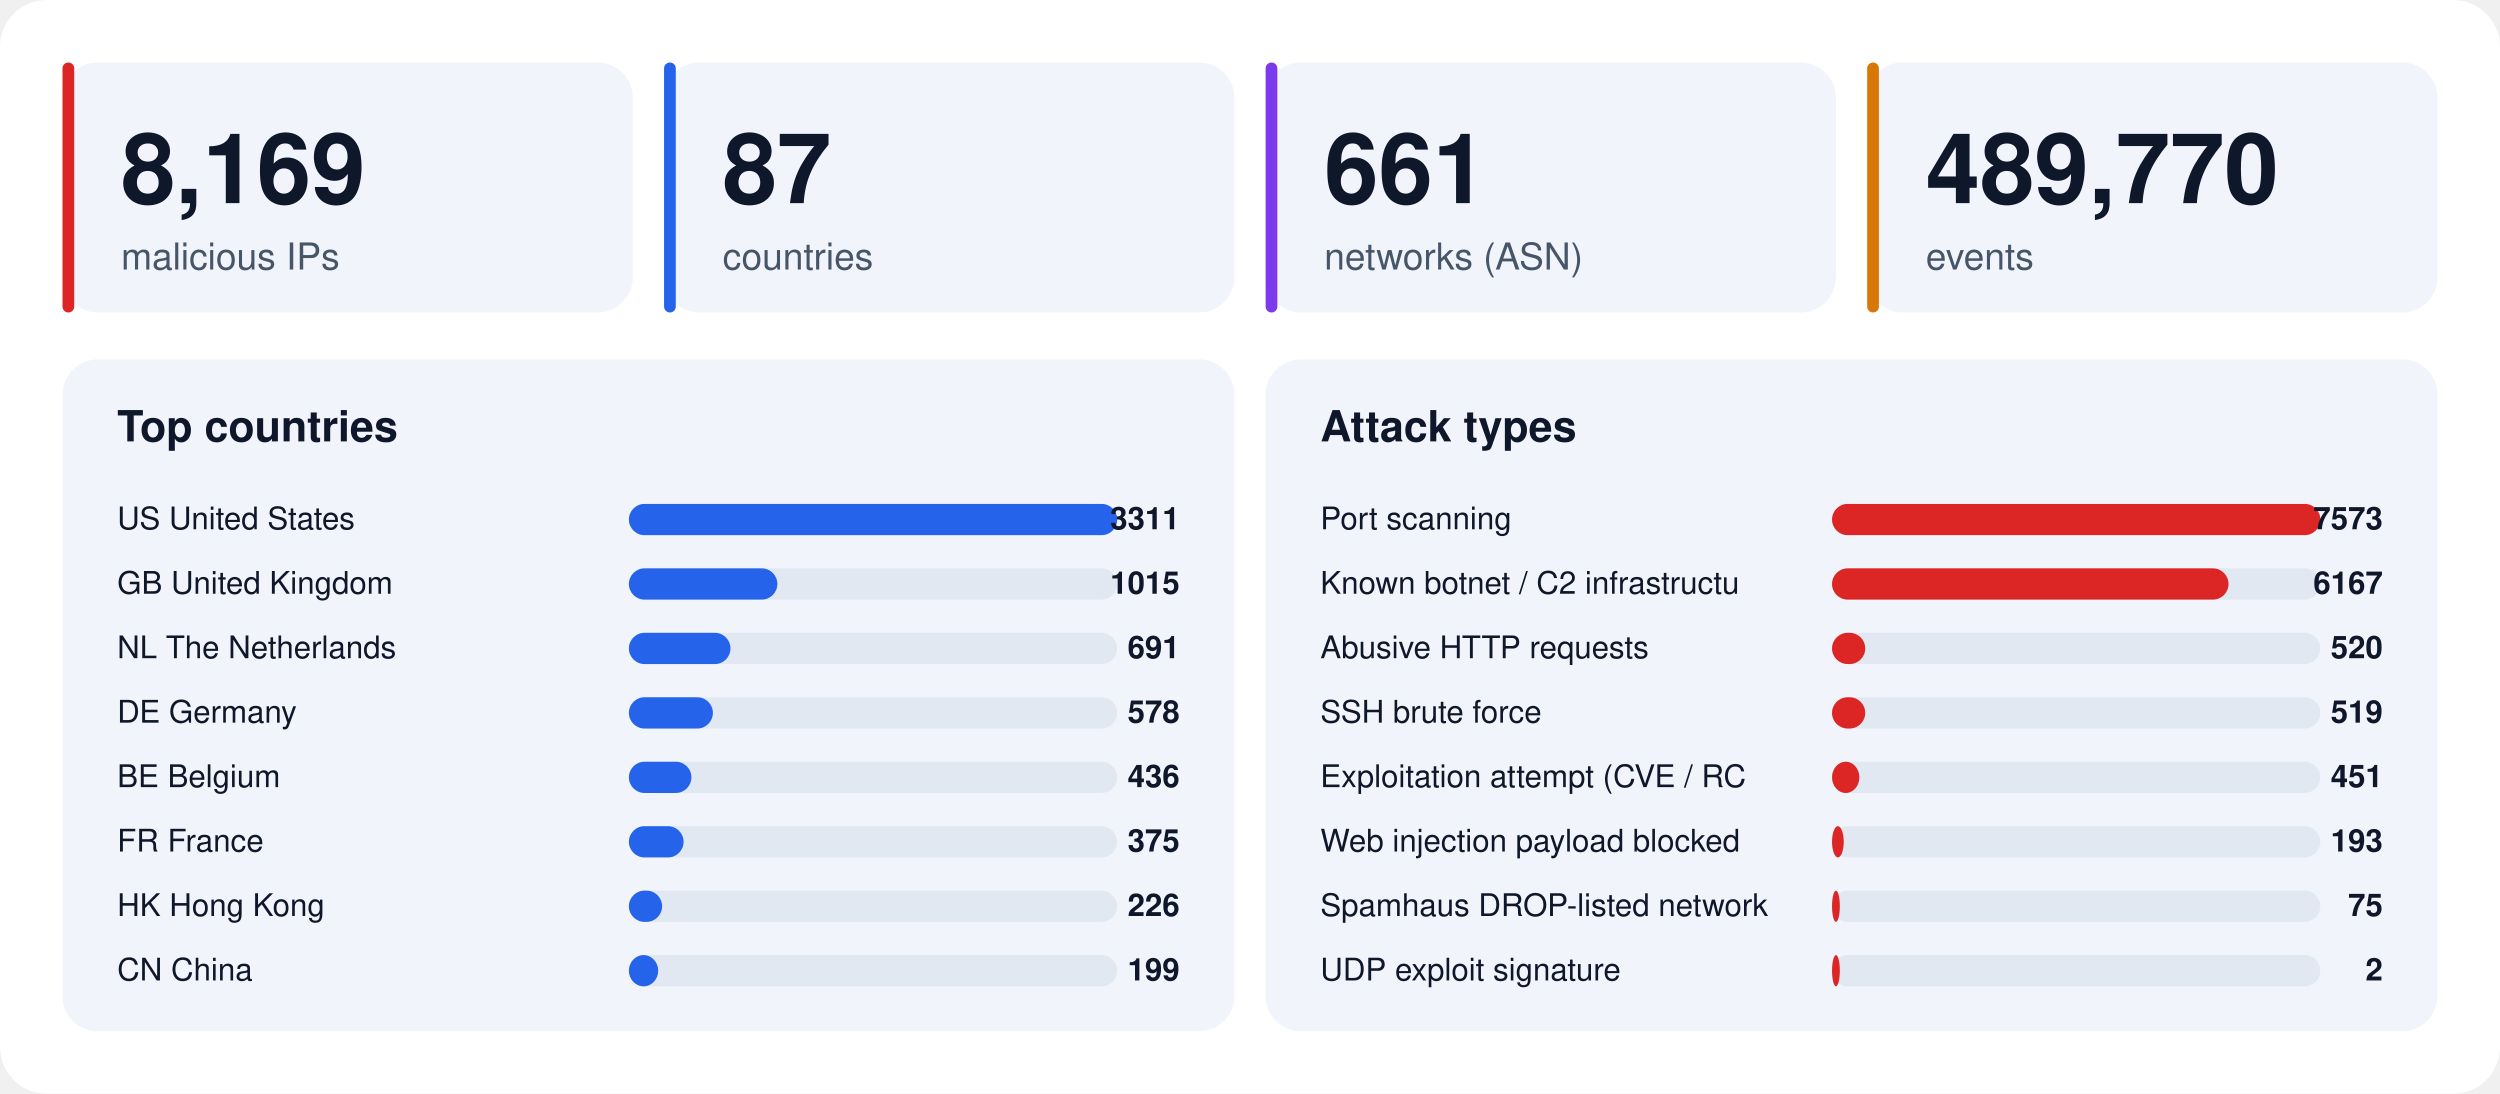
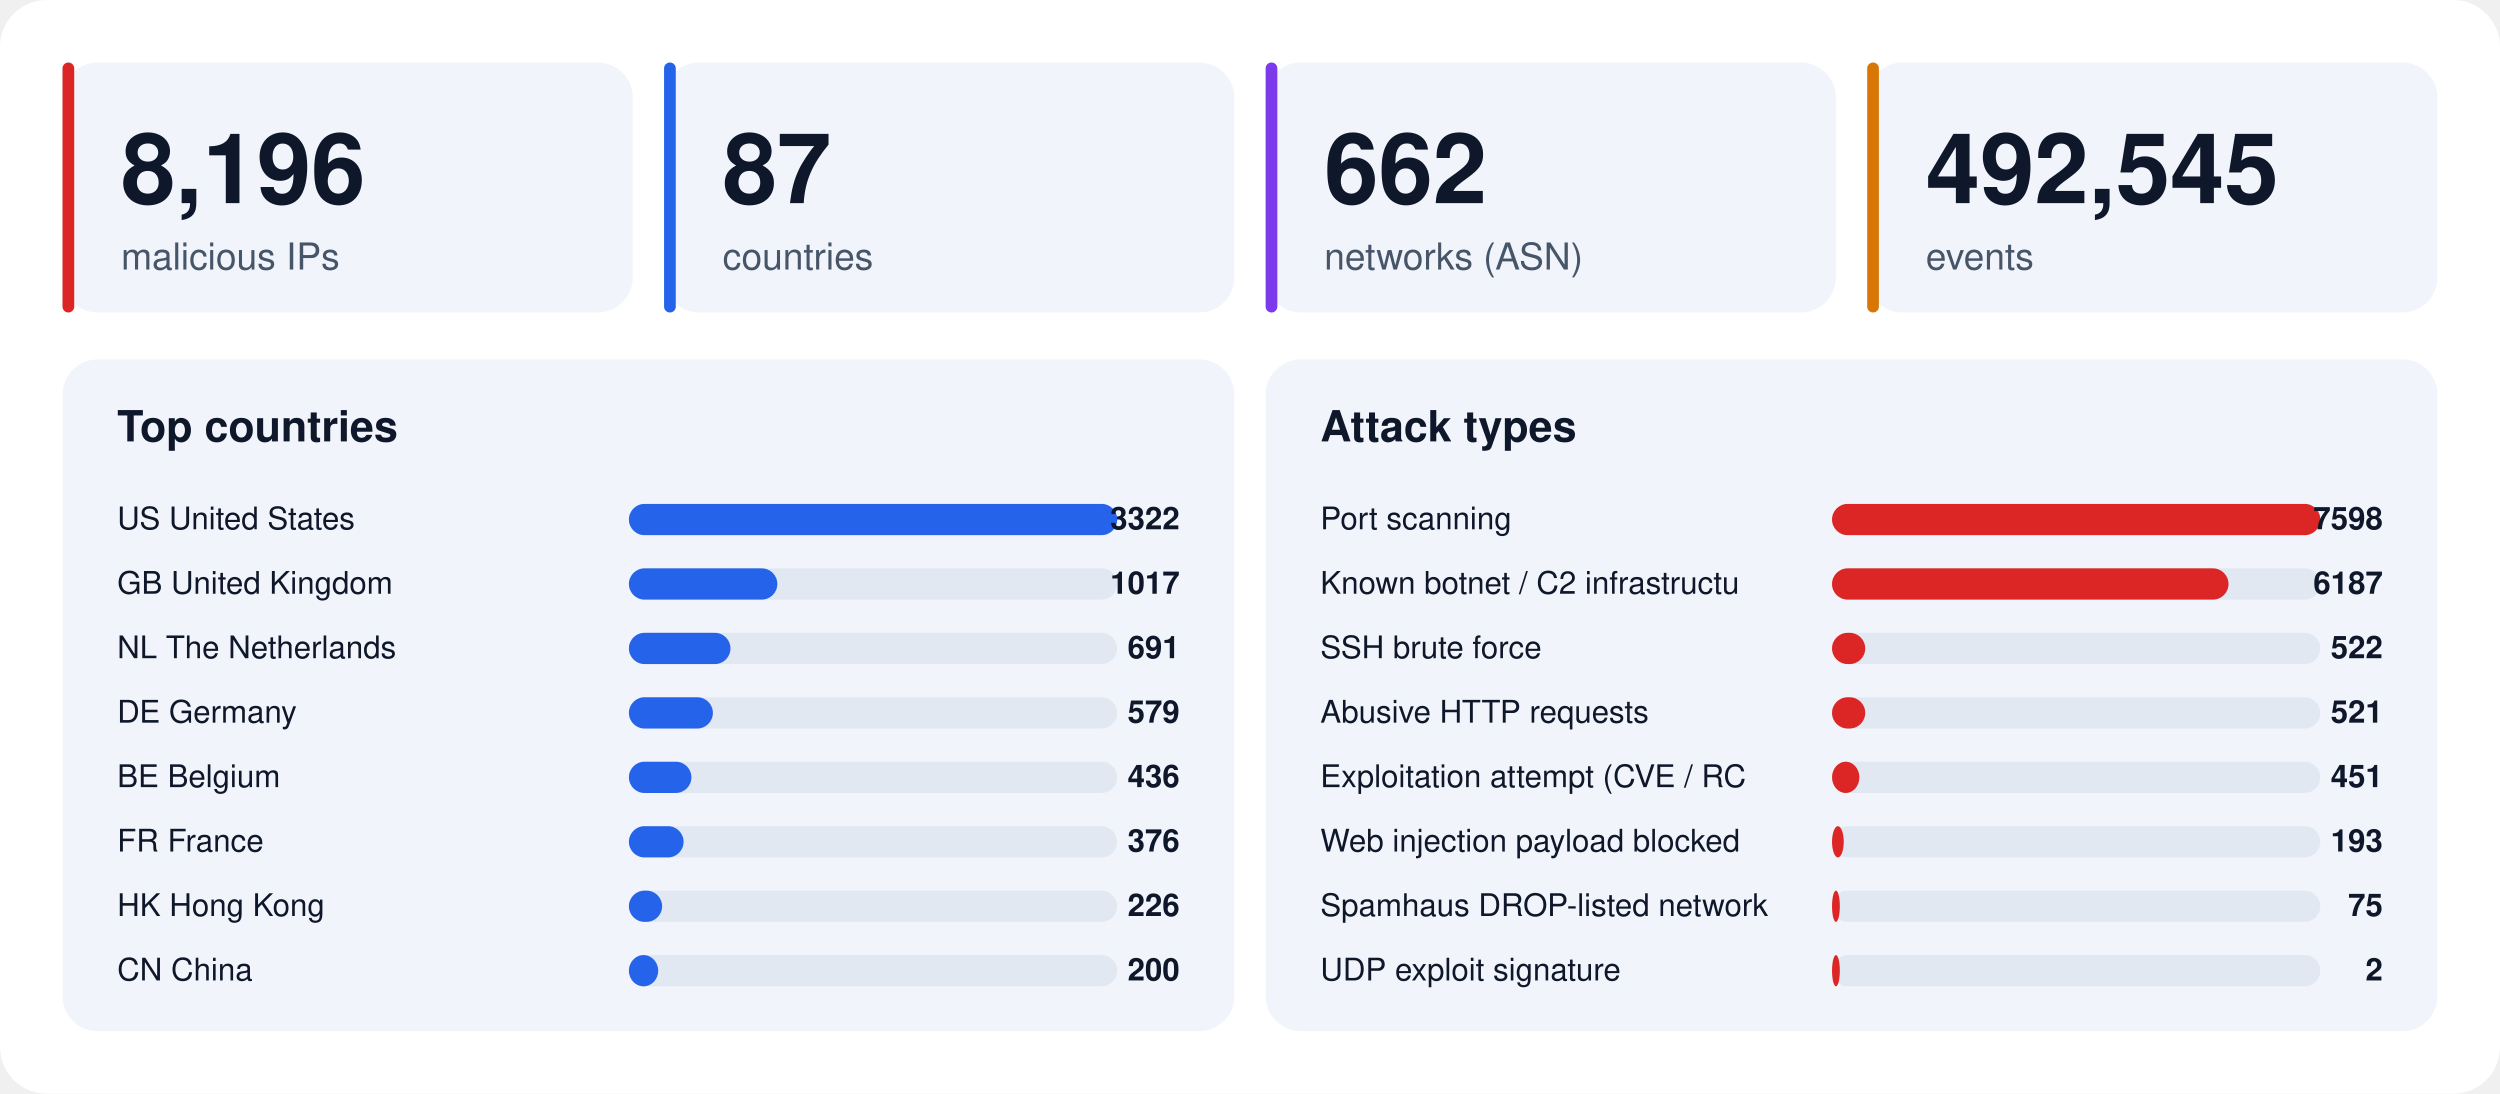
<svg xmlns="http://www.w3.org/2000/svg" width="1280" height="560" viewBox="0 0 1280 560" font-family="-apple-system,BlinkMacSystemFont,'Segoe UI',Helvetica,Arial,sans-serif">
  <rect width="1280" height="560" rx="24" fill="#ffffff" />
  <rect x="32" y="32" width="292" height="128" rx="18" fill="#f1f5fb" />
  <rect x="32" y="32" width="6" height="128" rx="3" fill="#dc2626" />
-   <text x="62" y="104" font-size="50" font-weight="800" fill="#0f172a">8,169</text>
+   <text x="62" y="104" font-size="50" font-weight="800" fill="#0f172a">8,196</text>
  <text x="62" y="138" font-size="19" fill="#475569">malicious IPs</text>
  <rect x="340" y="32" width="292" height="128" rx="18" fill="#f1f5fb" />
  <rect x="340" y="32" width="6" height="128" rx="3" fill="#2563eb" />
  <text x="370" y="104" font-size="50" font-weight="800" fill="#0f172a">87</text>
  <text x="370" y="138" font-size="19" fill="#475569">countries</text>
  <rect x="648" y="32" width="292" height="128" rx="18" fill="#f1f5fb" />
  <rect x="648" y="32" width="6" height="128" rx="3" fill="#7c3aed" />
-   <text x="678" y="104" font-size="50" font-weight="800" fill="#0f172a">661</text>
+   <text x="678" y="104" font-size="50" font-weight="800" fill="#0f172a">662</text>
  <text x="678" y="138" font-size="19" fill="#475569">networks (ASN)</text>
  <rect x="956" y="32" width="292" height="128" rx="18" fill="#f1f5fb" />
  <rect x="956" y="32" width="6" height="128" rx="3" fill="#d97706" />
-   <text x="986" y="104" font-size="50" font-weight="800" fill="#0f172a">489,770</text>
+   <text x="986" y="104" font-size="50" font-weight="800" fill="#0f172a">492,545</text>
  <text x="986" y="138" font-size="19" fill="#475569">events</text>
  <rect x="32" y="184" width="600" height="344" rx="18" fill="#f1f5fb" />
  <text x="60" y="226" font-size="22" font-weight="700" fill="#0f172a">Top countries</text>
  <text x="60" y="271" font-size="16" fill="#0f172a">US  United States</text>
  <rect x="322" y="258" width="250" height="16" rx="8" fill="#e2e8f2" />
  <rect x="322" y="258" width="250" height="16" rx="8" fill="#2563eb" />
-   <text x="604" y="271" font-size="16" font-weight="700" text-anchor="end" fill="#0f172a">3311</text>
+   <text x="604" y="271" font-size="16" font-weight="700" text-anchor="end" fill="#0f172a">3322</text>
  <text x="60" y="304" font-size="16" fill="#0f172a">GB  United Kingdom</text>
  <rect x="322" y="291" width="250" height="16" rx="8" fill="#e2e8f2" />
  <rect x="322" y="291" width="76" height="16" rx="8" fill="#2563eb" />
-   <text x="604" y="304" font-size="16" font-weight="700" text-anchor="end" fill="#0f172a">1015</text>
+   <text x="604" y="304" font-size="16" font-weight="700" text-anchor="end" fill="#0f172a">1017</text>
  <text x="60" y="337" font-size="16" fill="#0f172a">NL  The Netherlands</text>
  <rect x="322" y="324" width="250" height="16" rx="8" fill="#e2e8f2" />
  <rect x="322" y="324" width="52" height="16" rx="8" fill="#2563eb" />
  <text x="604" y="337" font-size="16" font-weight="700" text-anchor="end" fill="#0f172a">691</text>
  <text x="60" y="370" font-size="16" fill="#0f172a">DE  Germany</text>
  <rect x="322" y="357" width="250" height="16" rx="8" fill="#e2e8f2" />
  <rect x="322" y="357" width="43" height="16" rx="8" fill="#2563eb" />
-   <text x="604" y="370" font-size="16" font-weight="700" text-anchor="end" fill="#0f172a">578</text>
+   <text x="604" y="370" font-size="16" font-weight="700" text-anchor="end" fill="#0f172a">579</text>
  <text x="60" y="403" font-size="16" fill="#0f172a">BE  Belgium</text>
  <rect x="322" y="390" width="250" height="16" rx="8" fill="#e2e8f2" />
  <rect x="322" y="390" width="32" height="16" rx="8" fill="#2563eb" />
  <text x="604" y="403" font-size="16" font-weight="700" text-anchor="end" fill="#0f172a">436</text>
  <text x="60" y="436" font-size="16" fill="#0f172a">FR  France</text>
  <rect x="322" y="423" width="250" height="16" rx="8" fill="#e2e8f2" />
  <rect x="322" y="423" width="28" height="16" rx="8" fill="#2563eb" />
-   <text x="604" y="436" font-size="16" font-weight="700" text-anchor="end" fill="#0f172a">375</text>
+   <text x="604" y="436" font-size="16" font-weight="700" text-anchor="end" fill="#0f172a">376</text>
  <text x="60" y="469" font-size="16" fill="#0f172a">HK  Hong Kong</text>
  <rect x="322" y="456" width="250" height="16" rx="8" fill="#e2e8f2" />
  <rect x="322" y="456" width="17" height="16" rx="8" fill="#2563eb" />
  <text x="604" y="469" font-size="16" font-weight="700" text-anchor="end" fill="#0f172a">226</text>
  <text x="60" y="502" font-size="16" fill="#0f172a">CN  China</text>
  <rect x="322" y="489" width="250" height="16" rx="8" fill="#e2e8f2" />
  <rect x="322" y="489" width="15" height="16" rx="8" fill="#2563eb" />
-   <text x="604" y="502" font-size="16" font-weight="700" text-anchor="end" fill="#0f172a">199</text>
+   <text x="604" y="502" font-size="16" font-weight="700" text-anchor="end" fill="#0f172a">200</text>
  <rect x="648" y="184" width="600" height="344" rx="18" fill="#f1f5fb" />
  <text x="676" y="226" font-size="22" font-weight="700" fill="#0f172a">Attack types</text>
  <text x="676" y="271" font-size="16" fill="#0f172a">Port scanning</text>
  <rect x="938" y="258" width="250" height="16" rx="8" fill="#e2e8f2" />
  <rect x="938" y="258" width="250" height="16" rx="8" fill="#dc2626" />
-   <text x="1220" y="271" font-size="16" font-weight="700" text-anchor="end" fill="#0f172a">7573</text>
+   <text x="1220" y="271" font-size="16" font-weight="700" text-anchor="end" fill="#0f172a">7598</text>
  <text x="676" y="304" font-size="16" fill="#0f172a">Known botnet / C2 infrastructu</text>
  <rect x="938" y="291" width="250" height="16" rx="8" fill="#e2e8f2" />
  <rect x="938" y="291" width="203" height="16" rx="8" fill="#dc2626" />
-   <text x="1220" y="304" font-size="16" font-weight="700" text-anchor="end" fill="#0f172a">6167</text>
-   <text x="676" y="337" font-size="16" fill="#0f172a">Abusive HTTP requests</text>
+   <text x="1220" y="304" font-size="16" font-weight="700" text-anchor="end" fill="#0f172a">6187</text>
+   <text x="676" y="337" font-size="16" fill="#0f172a">SSH brute force</text>
  <rect x="938" y="324" width="250" height="16" rx="8" fill="#e2e8f2" />
  <rect x="938" y="324" width="17" height="16" rx="8" fill="#dc2626" />
-   <text x="1220" y="337" font-size="16" font-weight="700" text-anchor="end" fill="#0f172a">520</text>
-   <text x="676" y="370" font-size="16" fill="#0f172a">SSH brute force</text>
+   <text x="1220" y="337" font-size="16" font-weight="700" text-anchor="end" fill="#0f172a">522</text>
+   <text x="676" y="370" font-size="16" fill="#0f172a">Abusive HTTP requests</text>
  <rect x="938" y="357" width="250" height="16" rx="8" fill="#e2e8f2" />
  <rect x="938" y="357" width="17" height="16" rx="8" fill="#dc2626" />
-   <text x="1220" y="370" font-size="16" font-weight="700" text-anchor="end" fill="#0f172a">519</text>
+   <text x="1220" y="370" font-size="16" font-weight="700" text-anchor="end" fill="#0f172a">521</text>
  <text x="676" y="403" font-size="16" fill="#0f172a">Exploitation attempt (CVE / RC</text>
  <rect x="938" y="390" width="250" height="16" rx="8" fill="#e2e8f2" />
  <rect x="938" y="390" width="14" height="16" rx="8" fill="#dc2626" />
  <text x="1220" y="403" font-size="16" font-weight="700" text-anchor="end" fill="#0f172a">451</text>
  <text x="676" y="436" font-size="16" fill="#0f172a">Web injection payload blocked </text>
  <rect x="938" y="423" width="250" height="16" rx="8" fill="#e2e8f2" />
  <rect x="938" y="423" width="6" height="16" rx="8" fill="#dc2626" />
  <text x="1220" y="436" font-size="16" font-weight="700" text-anchor="end" fill="#0f172a">193</text>
  <text x="676" y="469" font-size="16" fill="#0f172a">Spamhaus DROP-listed network</text>
  <rect x="938" y="456" width="250" height="16" rx="8" fill="#e2e8f2" />
  <rect x="938" y="456" width="4" height="16" rx="8" fill="#dc2626" />
  <text x="1220" y="469" font-size="16" font-weight="700" text-anchor="end" fill="#0f172a">75</text>
  <text x="676" y="502" font-size="16" fill="#0f172a">UDP exploit signature</text>
  <rect x="938" y="489" width="250" height="16" rx="8" fill="#e2e8f2" />
  <rect x="938" y="489" width="4" height="16" rx="8" fill="#dc2626" />
  <text x="1220" y="502" font-size="16" font-weight="700" text-anchor="end" fill="#0f172a">2</text>
</svg>
